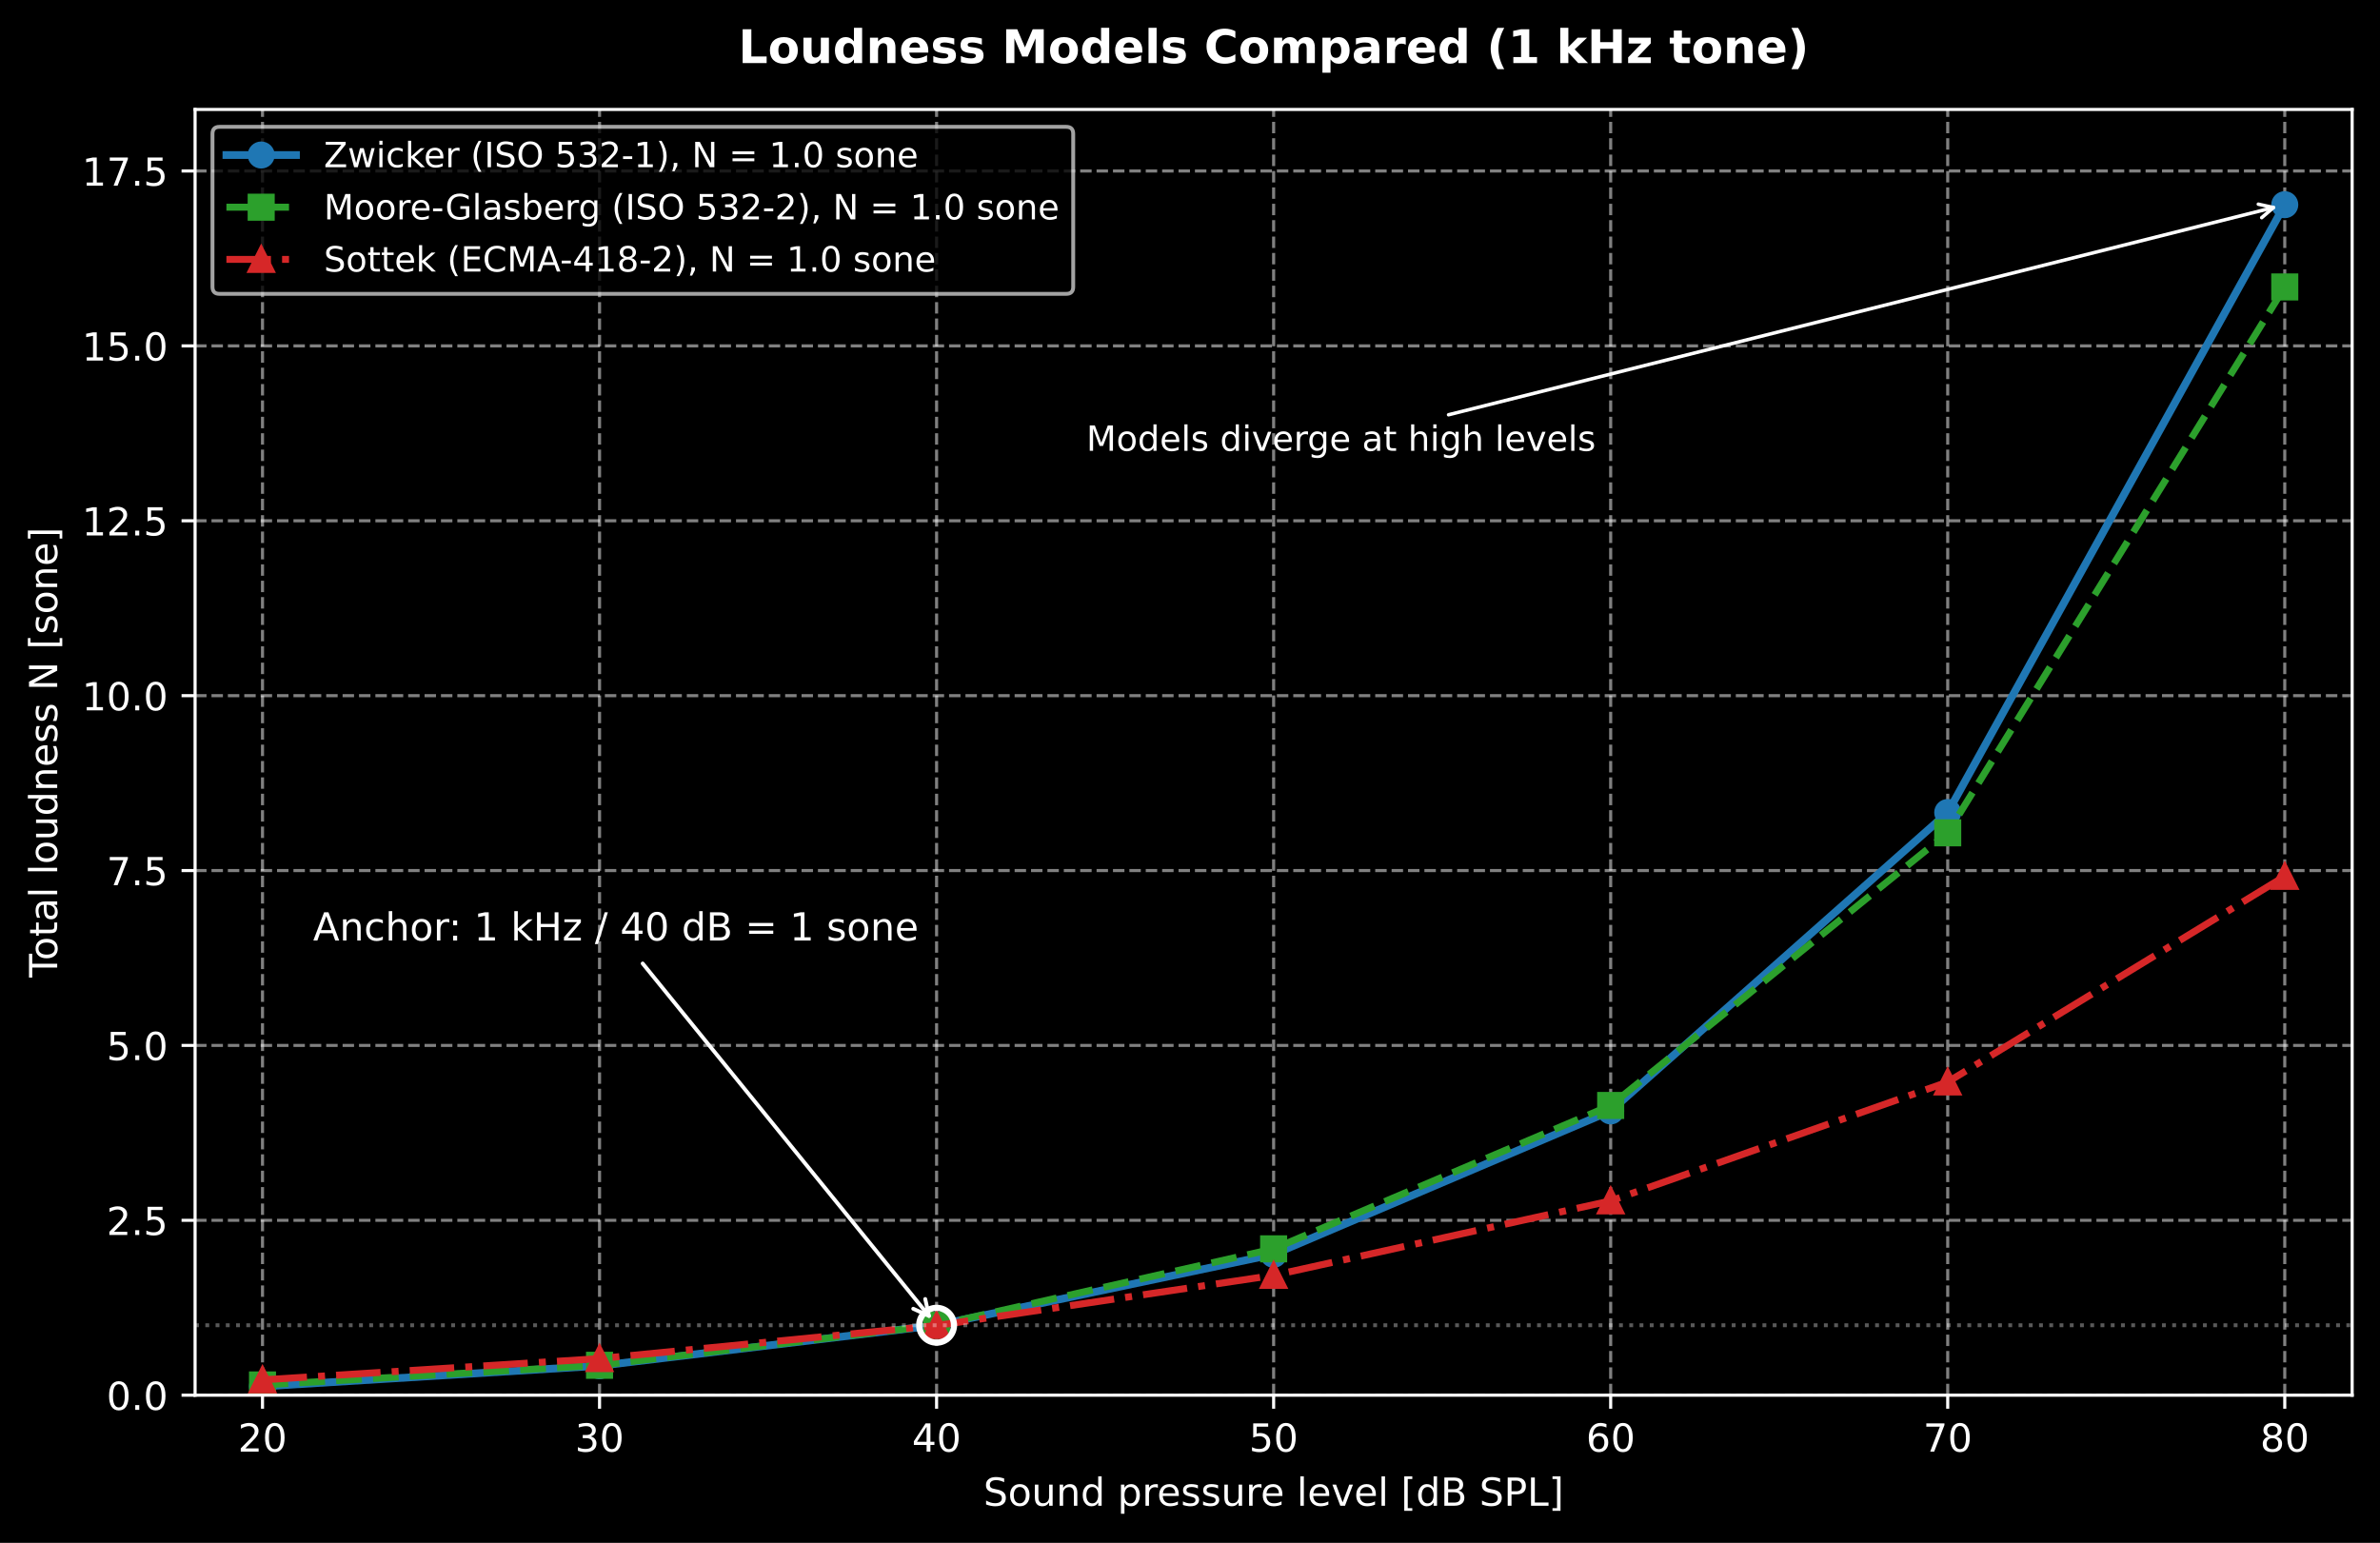
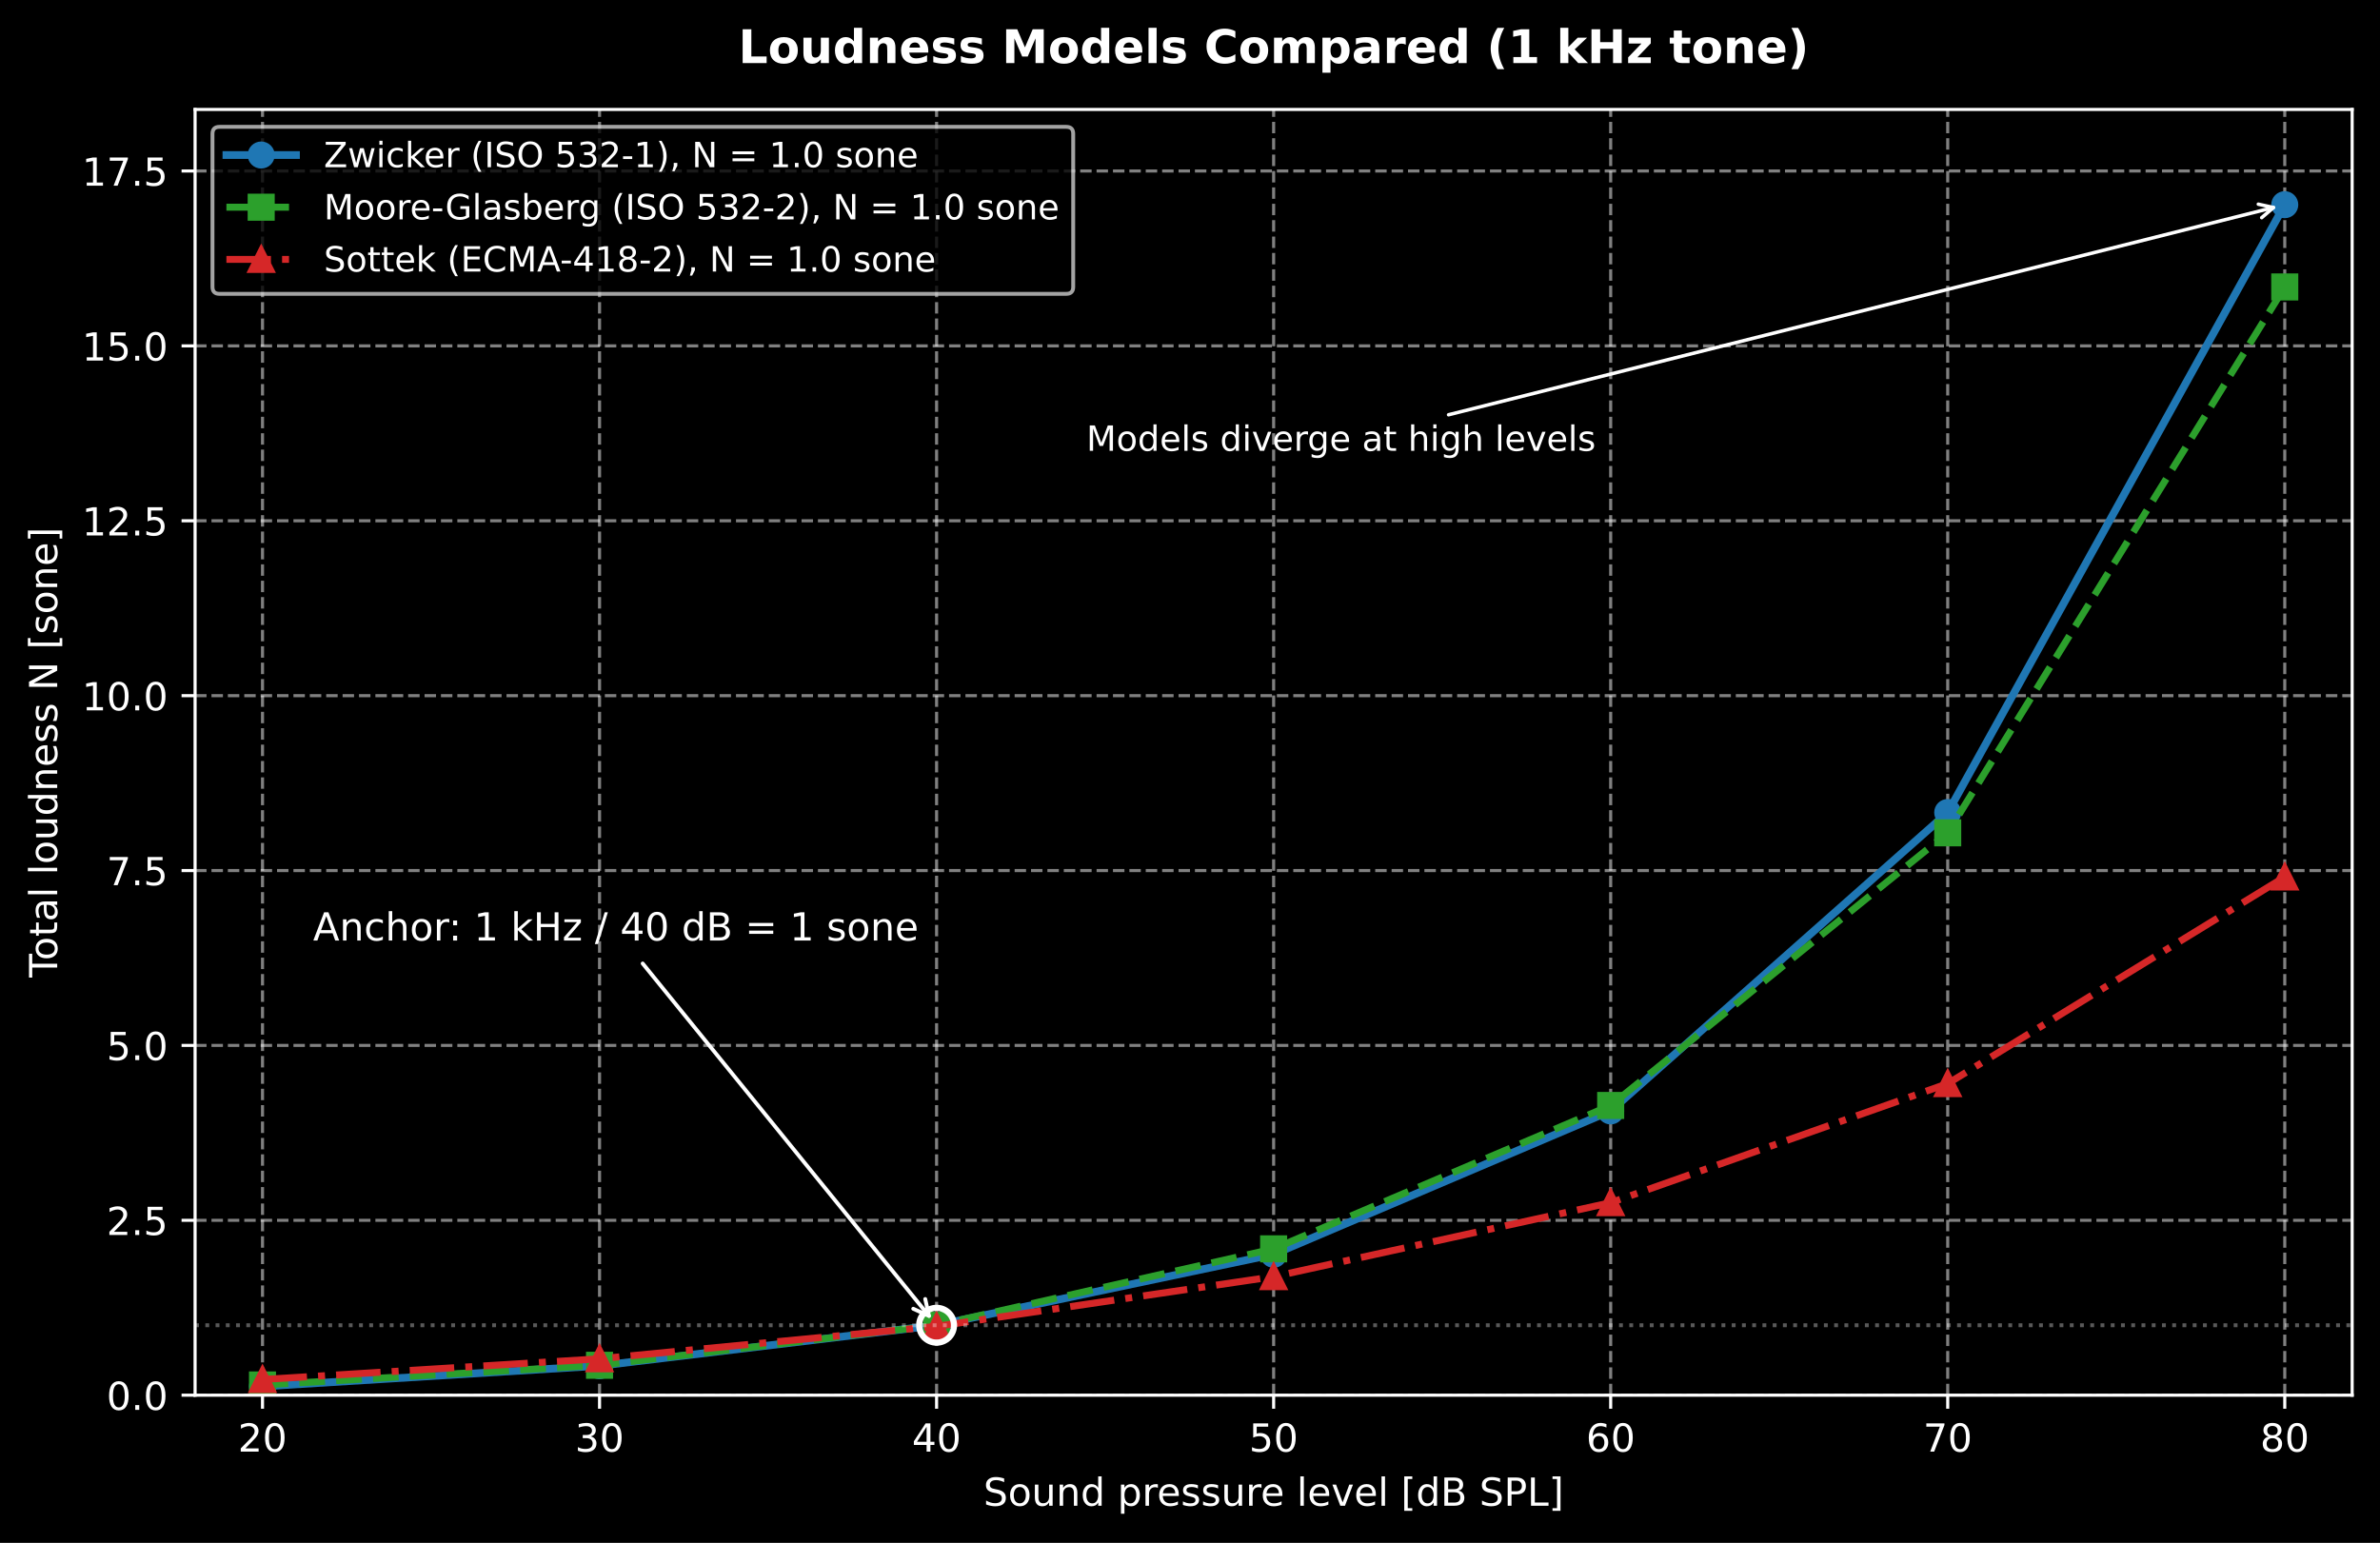
<svg xmlns="http://www.w3.org/2000/svg" xmlns:xlink="http://www.w3.org/1999/xlink" width="615.666pt" height="399.159pt" viewBox="0 0 615.666 399.159" version="1.1">
  <defs>
    <style type="text/css">*{stroke-linejoin: round; stroke-linecap: butt}</style>
  </defs>
  <g id="figure_1">
    <g id="patch_1">
      <path d="M 0 399.159  L 615.666 399.159  L 615.666 0  L 0 0  z " />
    </g>
    <g id="axes_1">
      <g id="patch_2">
        <path d="M 50.466 360.958  L 608.466 360.958  L 608.466 28.318  L 50.466 28.318  z " />
      </g>
      <g id="matplotlib.axis_1">
        <g id="xtick_1">
          <g id="line2d_1">
            <path d="M 67.904 360.958  L 67.904 28.318  " clip-path="url(#p98f7f7b983)" style="fill: none; stroke-dasharray: 2.96,1.28; stroke-dashoffset: 0; stroke: #ffffff; stroke-opacity: 0.5; stroke-width: 0.8" />
          </g>
          <g id="line2d_2">
            <defs>
              <path id="m8d14ee1197" d="M 0 0  L 0 3.5  " style="stroke: #ffffff; stroke-width: 0.8" />
            </defs>
            <g>
              <use xlink:href="#m8d14ee1197" x="67.904" y="360.958" style="fill: #ffffff; stroke: #ffffff; stroke-width: 0.8" />
            </g>
          </g>
          <g id="text_1">
            <text style="font-size: 10px; font-family: 'DejaVu Sans', 'Bitstream Vera Sans', 'Computer Modern Sans Serif', 'Lucida Grande', 'Verdana', 'Geneva', 'Lucid', 'Arial', 'Helvetica', 'Avant Garde', sans-serif; text-anchor: middle; fill: #ffffff" x="67.904" y="375.556" transform="rotate(-0 67.90391 375.5558)">20</text>
          </g>
        </g>
        <g id="xtick_2">
          <g id="line2d_3">
            <path d="M 155.091 360.958  L 155.091 28.318  " clip-path="url(#p98f7f7b983)" style="fill: none; stroke-dasharray: 2.96,1.28; stroke-dashoffset: 0; stroke: #ffffff; stroke-opacity: 0.5; stroke-width: 0.8" />
          </g>
          <g id="line2d_4">
            <g>
              <use xlink:href="#m8d14ee1197" x="155.091" y="360.958" style="fill: #ffffff; stroke: #ffffff; stroke-width: 0.8" />
            </g>
          </g>
          <g id="text_2">
            <text style="font-size: 10px; font-family: 'DejaVu Sans', 'Bitstream Vera Sans', 'Computer Modern Sans Serif', 'Lucida Grande', 'Verdana', 'Geneva', 'Lucid', 'Arial', 'Helvetica', 'Avant Garde', sans-serif; text-anchor: middle; fill: #ffffff" x="155.091" y="375.556" transform="rotate(-0 155.0914 375.5558)">30</text>
          </g>
        </g>
        <g id="xtick_3">
          <g id="line2d_5">
            <path d="M 242.279 360.958  L 242.279 28.318  " clip-path="url(#p98f7f7b983)" style="fill: none; stroke-dasharray: 2.96,1.28; stroke-dashoffset: 0; stroke: #ffffff; stroke-opacity: 0.5; stroke-width: 0.8" />
          </g>
          <g id="line2d_6">
            <g>
              <use xlink:href="#m8d14ee1197" x="242.279" y="360.958" style="fill: #ffffff; stroke: #ffffff; stroke-width: 0.8" />
            </g>
          </g>
          <g id="text_3">
            <text style="font-size: 10px; font-family: 'DejaVu Sans', 'Bitstream Vera Sans', 'Computer Modern Sans Serif', 'Lucida Grande', 'Verdana', 'Geneva', 'Lucid', 'Arial', 'Helvetica', 'Avant Garde', sans-serif; text-anchor: middle; fill: #ffffff" x="242.279" y="375.556" transform="rotate(-0 242.2789 375.5558)">40</text>
          </g>
        </g>
        <g id="xtick_4">
          <g id="line2d_7">
            <path d="M 329.466 360.958  L 329.466 28.318  " clip-path="url(#p98f7f7b983)" style="fill: none; stroke-dasharray: 2.96,1.28; stroke-dashoffset: 0; stroke: #ffffff; stroke-opacity: 0.5; stroke-width: 0.8" />
          </g>
          <g id="line2d_8">
            <g>
              <use xlink:href="#m8d14ee1197" x="329.466" y="360.958" style="fill: #ffffff; stroke: #ffffff; stroke-width: 0.8" />
            </g>
          </g>
          <g id="text_4">
            <text style="font-size: 10px; font-family: 'DejaVu Sans', 'Bitstream Vera Sans', 'Computer Modern Sans Serif', 'Lucida Grande', 'Verdana', 'Geneva', 'Lucid', 'Arial', 'Helvetica', 'Avant Garde', sans-serif; text-anchor: middle; fill: #ffffff" x="329.466" y="375.556" transform="rotate(-0 329.4664 375.5558)">50</text>
          </g>
        </g>
        <g id="xtick_5">
          <g id="line2d_9">
            <path d="M 416.654 360.958  L 416.654 28.318  " clip-path="url(#p98f7f7b983)" style="fill: none; stroke-dasharray: 2.96,1.28; stroke-dashoffset: 0; stroke: #ffffff; stroke-opacity: 0.5; stroke-width: 0.8" />
          </g>
          <g id="line2d_10">
            <g>
              <use xlink:href="#m8d14ee1197" x="416.654" y="360.958" style="fill: #ffffff; stroke: #ffffff; stroke-width: 0.8" />
            </g>
          </g>
          <g id="text_5">
            <text style="font-size: 10px; font-family: 'DejaVu Sans', 'Bitstream Vera Sans', 'Computer Modern Sans Serif', 'Lucida Grande', 'Verdana', 'Geneva', 'Lucid', 'Arial', 'Helvetica', 'Avant Garde', sans-serif; text-anchor: middle; fill: #ffffff" x="416.654" y="375.556" transform="rotate(-0 416.6539 375.5558)">60</text>
          </g>
        </g>
        <g id="xtick_6">
          <g id="line2d_11">
            <path d="M 503.841 360.958  L 503.841 28.318  " clip-path="url(#p98f7f7b983)" style="fill: none; stroke-dasharray: 2.96,1.28; stroke-dashoffset: 0; stroke: #ffffff; stroke-opacity: 0.5; stroke-width: 0.8" />
          </g>
          <g id="line2d_12">
            <g>
              <use xlink:href="#m8d14ee1197" x="503.841" y="360.958" style="fill: #ffffff; stroke: #ffffff; stroke-width: 0.8" />
            </g>
          </g>
          <g id="text_6">
            <text style="font-size: 10px; font-family: 'DejaVu Sans', 'Bitstream Vera Sans', 'Computer Modern Sans Serif', 'Lucida Grande', 'Verdana', 'Geneva', 'Lucid', 'Arial', 'Helvetica', 'Avant Garde', sans-serif; text-anchor: middle; fill: #ffffff" x="503.841" y="375.556" transform="rotate(-0 503.8414 375.5558)">70</text>
          </g>
        </g>
        <g id="xtick_7">
          <g id="line2d_13">
            <path d="M 591.029 360.958  L 591.029 28.318  " clip-path="url(#p98f7f7b983)" style="fill: none; stroke-dasharray: 2.96,1.28; stroke-dashoffset: 0; stroke: #ffffff; stroke-opacity: 0.5; stroke-width: 0.8" />
          </g>
          <g id="line2d_14">
            <g>
              <use xlink:href="#m8d14ee1197" x="591.029" y="360.958" style="fill: #ffffff; stroke: #ffffff; stroke-width: 0.8" />
            </g>
          </g>
          <g id="text_7">
            <text style="font-size: 10px; font-family: 'DejaVu Sans', 'Bitstream Vera Sans', 'Computer Modern Sans Serif', 'Lucida Grande', 'Verdana', 'Geneva', 'Lucid', 'Arial', 'Helvetica', 'Avant Garde', sans-serif; text-anchor: middle; fill: #ffffff" x="591.029" y="375.556" transform="rotate(-0 591.0289 375.5558)">80</text>
          </g>
        </g>
        <g id="text_8">
          <text style="font-size: 10px; font-family: 'DejaVu Sans', 'Bitstream Vera Sans', 'Computer Modern Sans Serif', 'Lucida Grande', 'Verdana', 'Geneva', 'Lucid', 'Arial', 'Helvetica', 'Avant Garde', sans-serif; text-anchor: middle; fill: #ffffff" x="329.466" y="389.557" transform="rotate(-0 329.4664 389.5566)">Sound pressure level [dB SPL]</text>
        </g>
      </g>
      <g id="matplotlib.axis_2">
        <g id="ytick_1">
          <g id="line2d_15">
            <path d="M 50.466 360.958  L 608.466 360.958  " clip-path="url(#p98f7f7b983)" style="fill: none; stroke-dasharray: 2.96,1.28; stroke-dashoffset: 0; stroke: #ffffff; stroke-opacity: 0.5; stroke-width: 0.8" />
          </g>
          <g id="line2d_16">
            <defs>
              <path id="m5e07181663" d="M 0 0  L -3.5 0  " style="stroke: #ffffff; stroke-width: 0.8" />
            </defs>
            <g>
              <use xlink:href="#m5e07181663" x="50.466" y="360.958" style="fill: #ffffff; stroke: #ffffff; stroke-width: 0.8" />
            </g>
          </g>
          <g id="text_9">
            <text style="font-size: 10px; font-family: 'DejaVu Sans', 'Bitstream Vera Sans', 'Computer Modern Sans Serif', 'Lucida Grande', 'Verdana', 'Geneva', 'Lucid', 'Arial', 'Helvetica', 'Avant Garde', sans-serif; text-anchor: end; fill: #ffffff" x="43.466" y="364.757" transform="rotate(-0 43.46641 364.757)">0.0</text>
          </g>
        </g>
        <g id="ytick_2">
          <g id="line2d_17">
            <path d="M 50.466 315.713  L 608.466 315.713  " clip-path="url(#p98f7f7b983)" style="fill: none; stroke-dasharray: 2.96,1.28; stroke-dashoffset: 0; stroke: #ffffff; stroke-opacity: 0.5; stroke-width: 0.8" />
          </g>
          <g id="line2d_18">
            <g>
              <use xlink:href="#m5e07181663" x="50.466" y="315.713" style="fill: #ffffff; stroke: #ffffff; stroke-width: 0.8" />
            </g>
          </g>
          <g id="text_10">
            <text style="font-size: 10px; font-family: 'DejaVu Sans', 'Bitstream Vera Sans', 'Computer Modern Sans Serif', 'Lucida Grande', 'Verdana', 'Geneva', 'Lucid', 'Arial', 'Helvetica', 'Avant Garde', sans-serif; text-anchor: end; fill: #ffffff" x="43.466" y="319.512" transform="rotate(-0 43.46641 319.5115)">2.5</text>
          </g>
        </g>
        <g id="ytick_3">
          <g id="line2d_19">
            <path d="M 50.466 270.467  L 608.466 270.467  " clip-path="url(#p98f7f7b983)" style="fill: none; stroke-dasharray: 2.96,1.28; stroke-dashoffset: 0; stroke: #ffffff; stroke-opacity: 0.5; stroke-width: 0.8" />
          </g>
          <g id="line2d_20">
            <g>
              <use xlink:href="#m5e07181663" x="50.466" y="270.467" style="fill: #ffffff; stroke: #ffffff; stroke-width: 0.8" />
            </g>
          </g>
          <g id="text_11">
            <text style="font-size: 10px; font-family: 'DejaVu Sans', 'Bitstream Vera Sans', 'Computer Modern Sans Serif', 'Lucida Grande', 'Verdana', 'Geneva', 'Lucid', 'Arial', 'Helvetica', 'Avant Garde', sans-serif; text-anchor: end; fill: #ffffff" x="43.466" y="274.266" transform="rotate(-0 43.46641 274.2661)">5.0</text>
          </g>
        </g>
        <g id="ytick_4">
          <g id="line2d_21">
            <path d="M 50.466 225.222  L 608.466 225.222  " clip-path="url(#p98f7f7b983)" style="fill: none; stroke-dasharray: 2.96,1.28; stroke-dashoffset: 0; stroke: #ffffff; stroke-opacity: 0.5; stroke-width: 0.8" />
          </g>
          <g id="line2d_22">
            <g>
              <use xlink:href="#m5e07181663" x="50.466" y="225.222" style="fill: #ffffff; stroke: #ffffff; stroke-width: 0.8" />
            </g>
          </g>
          <g id="text_12">
            <text style="font-size: 10px; font-family: 'DejaVu Sans', 'Bitstream Vera Sans', 'Computer Modern Sans Serif', 'Lucida Grande', 'Verdana', 'Geneva', 'Lucid', 'Arial', 'Helvetica', 'Avant Garde', sans-serif; text-anchor: end; fill: #ffffff" x="43.466" y="229.021" transform="rotate(-0 43.46641 229.0206)">7.5</text>
          </g>
        </g>
        <g id="ytick_5">
          <g id="line2d_23">
            <path d="M 50.466 179.976  L 608.466 179.976  " clip-path="url(#p98f7f7b983)" style="fill: none; stroke-dasharray: 2.96,1.28; stroke-dashoffset: 0; stroke: #ffffff; stroke-opacity: 0.5; stroke-width: 0.8" />
          </g>
          <g id="line2d_24">
            <g>
              <use xlink:href="#m5e07181663" x="50.466" y="179.976" style="fill: #ffffff; stroke: #ffffff; stroke-width: 0.8" />
            </g>
          </g>
          <g id="text_13">
            <text style="font-size: 10px; font-family: 'DejaVu Sans', 'Bitstream Vera Sans', 'Computer Modern Sans Serif', 'Lucida Grande', 'Verdana', 'Geneva', 'Lucid', 'Arial', 'Helvetica', 'Avant Garde', sans-serif; text-anchor: end; fill: #ffffff" x="43.466" y="183.775" transform="rotate(-0 43.46641 183.7752)">10.0</text>
          </g>
        </g>
        <g id="ytick_6">
          <g id="line2d_25">
            <path d="M 50.466 134.731  L 608.466 134.731  " clip-path="url(#p98f7f7b983)" style="fill: none; stroke-dasharray: 2.96,1.28; stroke-dashoffset: 0; stroke: #ffffff; stroke-opacity: 0.5; stroke-width: 0.8" />
          </g>
          <g id="line2d_26">
            <g>
              <use xlink:href="#m5e07181663" x="50.466" y="134.731" style="fill: #ffffff; stroke: #ffffff; stroke-width: 0.8" />
            </g>
          </g>
          <g id="text_14">
            <text style="font-size: 10px; font-family: 'DejaVu Sans', 'Bitstream Vera Sans', 'Computer Modern Sans Serif', 'Lucida Grande', 'Verdana', 'Geneva', 'Lucid', 'Arial', 'Helvetica', 'Avant Garde', sans-serif; text-anchor: end; fill: #ffffff" x="43.466" y="138.53" transform="rotate(-0 43.46641 138.5297)">12.5</text>
          </g>
        </g>
        <g id="ytick_7">
          <g id="line2d_27">
            <path d="M 50.466 89.485  L 608.466 89.485  " clip-path="url(#p98f7f7b983)" style="fill: none; stroke-dasharray: 2.96,1.28; stroke-dashoffset: 0; stroke: #ffffff; stroke-opacity: 0.5; stroke-width: 0.8" />
          </g>
          <g id="line2d_28">
            <g>
              <use xlink:href="#m5e07181663" x="50.466" y="89.485" style="fill: #ffffff; stroke: #ffffff; stroke-width: 0.8" />
            </g>
          </g>
          <g id="text_15">
            <text style="font-size: 10px; font-family: 'DejaVu Sans', 'Bitstream Vera Sans', 'Computer Modern Sans Serif', 'Lucida Grande', 'Verdana', 'Geneva', 'Lucid', 'Arial', 'Helvetica', 'Avant Garde', sans-serif; text-anchor: end; fill: #ffffff" x="43.466" y="93.284" transform="rotate(-0 43.46641 93.28429)">15.0</text>
          </g>
        </g>
        <g id="ytick_8">
          <g id="line2d_29">
            <path d="M 50.466 44.24  L 608.466 44.24  " clip-path="url(#p98f7f7b983)" style="fill: none; stroke-dasharray: 2.96,1.28; stroke-dashoffset: 0; stroke: #ffffff; stroke-opacity: 0.5; stroke-width: 0.8" />
          </g>
          <g id="line2d_30">
            <g>
              <use xlink:href="#m5e07181663" x="50.466" y="44.24" style="fill: #ffffff; stroke: #ffffff; stroke-width: 0.8" />
            </g>
          </g>
          <g id="text_16">
            <text style="font-size: 10px; font-family: 'DejaVu Sans', 'Bitstream Vera Sans', 'Computer Modern Sans Serif', 'Lucida Grande', 'Verdana', 'Geneva', 'Lucid', 'Arial', 'Helvetica', 'Avant Garde', sans-serif; text-anchor: end; fill: #ffffff" x="43.466" y="48.039" transform="rotate(-0 43.46641 48.03884)">17.5</text>
          </g>
        </g>
        <g id="text_17">
          <text style="font-size: 10px; font-family: 'DejaVu Sans', 'Bitstream Vera Sans', 'Computer Modern Sans Serif', 'Lucida Grande', 'Verdana', 'Geneva', 'Lucid', 'Arial', 'Helvetica', 'Avant Garde', sans-serif; text-anchor: middle; fill: #ffffff" x="14.798" y="194.638" transform="rotate(-90 14.79844 194.6381)">Total loudness N [sone]</text>
        </g>
      </g>
      <g id="line2d_31">
        <path d="M 67.904 358.681  L 155.091 353.346  L 242.279 342.86  L 329.466 324.509  L 416.654 287.411  L 503.841 210.207  L 591.029 52.958  " clip-path="url(#p98f7f7b983)" style="fill: none; stroke: #1f77b4; stroke-width: 2; stroke-linecap: square" />
        <defs>
          <path id="m49466b02c9" d="M 0 3  C 0.796 3 1.559 2.684 2.121 2.121  C 2.684 1.559 3 0.796 3 0  C 3 -0.796 2.684 -1.559 2.121 -2.121  C 1.559 -2.684 0.796 -3 0 -3  C -0.796 -3 -1.559 -2.684 -2.121 -2.121  C -2.684 -1.559 -3 -0.796 -3 0  C -3 0.796 -2.684 1.559 -2.121 2.121  C -1.559 2.684 -0.796 3 0 3  z " style="stroke: #1f77b4" />
        </defs>
        <g clip-path="url(#p98f7f7b983)">
          <use xlink:href="#m49466b02c9" x="67.904" y="358.681" style="fill: #1f77b4; stroke: #1f77b4" />
          <use xlink:href="#m49466b02c9" x="155.091" y="353.346" style="fill: #1f77b4; stroke: #1f77b4" />
          <use xlink:href="#m49466b02c9" x="242.279" y="342.86" style="fill: #1f77b4; stroke: #1f77b4" />
          <use xlink:href="#m49466b02c9" x="329.466" y="324.509" style="fill: #1f77b4; stroke: #1f77b4" />
          <use xlink:href="#m49466b02c9" x="416.654" y="287.411" style="fill: #1f77b4; stroke: #1f77b4" />
          <use xlink:href="#m49466b02c9" x="503.841" y="210.207" style="fill: #1f77b4; stroke: #1f77b4" />
          <use xlink:href="#m49466b02c9" x="591.029" y="52.958" style="fill: #1f77b4; stroke: #1f77b4" />
        </g>
      </g>
      <g id="line2d_32">
        <path d="M 67.904 358.312  L 155.091 353.221  L 242.279 342.858  L 329.466 323.092  L 416.654 286.001  L 503.841 215.465  L 591.029 74.237  " clip-path="url(#p98f7f7b983)" style="fill: none; stroke-dasharray: 6.66,2.88; stroke-dashoffset: 0; stroke: #2ca02c; stroke-width: 1.8" />
        <defs>
          <path id="m17eb9bc728" d="M -3 3  L 3 3  L 3 -3  L -3 -3  z " style="stroke: #2ca02c; stroke-linejoin: miter" />
        </defs>
        <g clip-path="url(#p98f7f7b983)">
          <use xlink:href="#m17eb9bc728" x="67.904" y="358.312" style="fill: #2ca02c; stroke: #2ca02c; stroke-linejoin: miter" />
          <use xlink:href="#m17eb9bc728" x="155.091" y="353.221" style="fill: #2ca02c; stroke: #2ca02c; stroke-linejoin: miter" />
          <use xlink:href="#m17eb9bc728" x="242.279" y="342.858" style="fill: #2ca02c; stroke: #2ca02c; stroke-linejoin: miter" />
          <use xlink:href="#m17eb9bc728" x="329.466" y="323.092" style="fill: #2ca02c; stroke: #2ca02c; stroke-linejoin: miter" />
          <use xlink:href="#m17eb9bc728" x="416.654" y="286.001" style="fill: #2ca02c; stroke: #2ca02c; stroke-linejoin: miter" />
          <use xlink:href="#m17eb9bc728" x="503.841" y="215.465" style="fill: #2ca02c; stroke: #2ca02c; stroke-linejoin: miter" />
          <use xlink:href="#m17eb9bc728" x="591.029" y="74.237" style="fill: #2ca02c; stroke: #2ca02c; stroke-linejoin: miter" />
        </g>
      </g>
      <g id="line2d_33">
-         <path d="M 67.904 356.993  L 155.091 351.488  L 242.279 342.933  L 329.466 329.953  L 416.654 310.68  L 503.841 279.926  L 591.029 226.718  " clip-path="url(#p98f7f7b983)" style="fill: none; stroke-dasharray: 11.52,2.88,1.8,2.88; stroke-dashoffset: 0; stroke: #d62728; stroke-width: 1.8" />
+         <path d="M 67.904 356.899  L 155.091 351.539  L 242.279 343.14  L 329.466 330.293  L 416.654 311.148  L 503.841 280.342  L 591.029 226.887  " clip-path="url(#p98f7f7b983)" style="fill: none; stroke-dasharray: 11.52,2.88,1.8,2.88; stroke-dashoffset: 0; stroke: #d62728; stroke-width: 1.8" />
        <defs>
          <path id="ma5ac042292" d="M 0 -3  L -3 3  L 3 3  z " style="stroke: #d62728; stroke-linejoin: miter" />
        </defs>
        <g clip-path="url(#p98f7f7b983)">
-           <use xlink:href="#ma5ac042292" x="67.904" y="356.993" style="fill: #d62728; stroke: #d62728; stroke-linejoin: miter" />
-           <use xlink:href="#ma5ac042292" x="155.091" y="351.488" style="fill: #d62728; stroke: #d62728; stroke-linejoin: miter" />
-           <use xlink:href="#ma5ac042292" x="242.279" y="342.933" style="fill: #d62728; stroke: #d62728; stroke-linejoin: miter" />
-           <use xlink:href="#ma5ac042292" x="329.466" y="329.953" style="fill: #d62728; stroke: #d62728; stroke-linejoin: miter" />
-           <use xlink:href="#ma5ac042292" x="416.654" y="310.68" style="fill: #d62728; stroke: #d62728; stroke-linejoin: miter" />
-           <use xlink:href="#ma5ac042292" x="503.841" y="279.926" style="fill: #d62728; stroke: #d62728; stroke-linejoin: miter" />
-           <use xlink:href="#ma5ac042292" x="591.029" y="226.718" style="fill: #d62728; stroke: #d62728; stroke-linejoin: miter" />
+           <use xlink:href="#ma5ac042292" x="67.904" y="356.899" style="fill: #d62728; stroke: #d62728; stroke-linejoin: miter" />
+           <use xlink:href="#ma5ac042292" x="155.091" y="351.539" style="fill: #d62728; stroke: #d62728; stroke-linejoin: miter" />
+           <use xlink:href="#ma5ac042292" x="242.279" y="343.14" style="fill: #d62728; stroke: #d62728; stroke-linejoin: miter" />
+           <use xlink:href="#ma5ac042292" x="329.466" y="330.293" style="fill: #d62728; stroke: #d62728; stroke-linejoin: miter" />
+           <use xlink:href="#ma5ac042292" x="416.654" y="311.148" style="fill: #d62728; stroke: #d62728; stroke-linejoin: miter" />
+           <use xlink:href="#ma5ac042292" x="503.841" y="280.342" style="fill: #d62728; stroke: #d62728; stroke-linejoin: miter" />
+           <use xlink:href="#ma5ac042292" x="591.029" y="226.887" style="fill: #d62728; stroke: #d62728; stroke-linejoin: miter" />
        </g>
      </g>
      <g id="line2d_34">
        <path d="M 50.466 342.86  L 608.466 342.86  " clip-path="url(#p98f7f7b983)" style="fill: none; stroke-dasharray: 1,1.65; stroke-dashoffset: 0; stroke: #ffffff; stroke-opacity: 0.35" />
      </g>
      <g id="patch_3">
        <path d="M 50.466 360.958  L 50.466 28.318  " style="fill: none; stroke: #ffffff; stroke-width: 0.8; stroke-linejoin: miter; stroke-linecap: square" />
      </g>
      <g id="patch_4">
        <path d="M 608.466 360.958  L 608.466 28.318  " style="fill: none; stroke: #ffffff; stroke-width: 0.8; stroke-linejoin: miter; stroke-linecap: square" />
      </g>
      <g id="patch_5">
        <path d="M 50.466 360.958  L 608.466 360.958  " style="fill: none; stroke: #ffffff; stroke-width: 0.8; stroke-linejoin: miter; stroke-linecap: square" />
      </g>
      <g id="patch_6">
        <path d="M 50.466 28.318  L 608.466 28.318  " style="fill: none; stroke: #ffffff; stroke-width: 0.8; stroke-linejoin: miter; stroke-linecap: square" />
      </g>
      <g id="patch_7">
        <path d="M 166.253 249.273  Q 203.636 295.291 240.314 340.441  " style="fill: none; stroke: #ffffff; stroke-linecap: round" />
        <path d="M 239.344 336.076  L 240.314 340.441  L 236.24 338.598  " style="fill: none; stroke: #ffffff; stroke-linecap: round" />
      </g>
      <g id="text_18">
        <text style="font-size: 10px; font-family: 'DejaVu Sans', 'Bitstream Vera Sans', 'Computer Modern Sans Serif', 'Lucida Grande', 'Verdana', 'Geneva', 'Lucid', 'Arial', 'Helvetica', 'Avant Garde', sans-serif; text-anchor: start; fill: #ffffff" x="80.982" y="243.32" transform="rotate(-0 80.98203 243.32)">Anchor: 1 kHz / 40 dB = 1 sone</text>
      </g>
      <g id="patch_8">
        <path d="M 374.716 107.307  Q 481.904 80.376 588.116 53.69  " style="fill: none; stroke: #ffffff; stroke-width: 0.9; stroke-linecap: round" />
        <path d="M 584.185 52.822  L 588.116 53.69  L 585.063 56.313  " style="fill: none; stroke: #ffffff; stroke-width: 0.9; stroke-linecap: round" />
      </g>
      <g id="text_19">
        <text style="font-size: 9px; font-family: 'DejaVu Sans', 'Bitstream Vera Sans', 'Computer Modern Sans Serif', 'Lucida Grande', 'Verdana', 'Geneva', 'Lucid', 'Arial', 'Helvetica', 'Avant Garde', sans-serif; text-anchor: middle; fill: #ffffff" x="346.904" y="116.633" transform="rotate(-0 346.9039 116.6327)">Models diverge at high levels</text>
      </g>
      <g id="text_20">
        <text style="font-weight: 700; font-size: 12px; font-family: 'DejaVu Sans', 'Bitstream Vera Sans', 'Computer Modern Sans Serif', 'Lucida Grande', 'Verdana', 'Geneva', 'Lucid', 'Arial', 'Helvetica', 'Avant Garde', sans-serif; text-anchor: middle; fill: #ffffff" x="329.466" y="16.318" transform="rotate(-0 329.4664 16.31812)">Loudness Models Compared (1 kHz tone)</text>
      </g>
      <g id="line2d_35">
        <defs>
          <path id="m270b3e3f70" d="M 0 4.5  C 1.193 4.5 2.338 4.026 3.182 3.182  C 4.026 2.338 4.5 1.193 4.5 0  C 4.5 -1.193 4.026 -2.338 3.182 -3.182  C 2.338 -4.026 1.193 -4.5 0 -4.5  C -1.193 -4.5 -2.338 -4.026 -3.182 -3.182  C -4.026 -2.338 -4.5 -1.193 -4.5 0  C -4.5 1.193 -4.026 2.338 -3.182 3.182  C -2.338 4.026 -1.193 4.5 0 4.5  z " style="stroke: #ffffff; stroke-width: 1.6" />
        </defs>
        <g clip-path="url(#p98f7f7b983)">
          <use xlink:href="#m270b3e3f70" x="242.279" y="342.86" style="fill-opacity: 0; stroke: #ffffff; stroke-width: 1.6" />
        </g>
      </g>
      <g id="legend_1">
        <g id="patch_9">
          <path d="M 56.766 76.02  L 275.821 76.02  Q 277.621 76.02 277.621 74.22  L 277.621 34.618  Q 277.621 32.818 275.821 32.818  L 56.766 32.818  Q 54.966 32.818 54.966 34.618  L 54.966 74.22  Q 54.966 76.02 56.766 76.02  z " style="opacity: 0.8; stroke: #cccccc; stroke-linejoin: miter" />
        </g>
        <g id="line2d_36">
          <path d="M 58.566 40.107  L 67.566 40.107  L 76.566 40.107  " style="fill: none; stroke: #1f77b4; stroke-width: 2; stroke-linecap: square" />
          <g>
            <use xlink:href="#m49466b02c9" x="67.566" y="40.107" style="fill: #1f77b4; stroke: #1f77b4" />
          </g>
        </g>
        <g id="text_21">
          <text style="font-size: 9px; font-family: 'DejaVu Sans', 'Bitstream Vera Sans', 'Computer Modern Sans Serif', 'Lucida Grande', 'Verdana', 'Geneva', 'Lucid', 'Arial', 'Helvetica', 'Avant Garde', sans-serif; text-anchor: start; fill: #ffffff" x="83.766" y="43.257" transform="rotate(-0 83.76641 43.25672)">Zwicker (ISO 532-1), N = 1.0 sone</text>
        </g>
        <g id="line2d_37">
          <path d="M 58.566 53.607  L 67.566 53.607  L 76.566 53.607  " style="fill: none; stroke-dasharray: 6.66,2.88; stroke-dashoffset: 0; stroke: #2ca02c; stroke-width: 1.8" />
          <g>
            <use xlink:href="#m17eb9bc728" x="67.566" y="53.607" style="fill: #2ca02c; stroke: #2ca02c; stroke-linejoin: miter" />
          </g>
        </g>
        <g id="text_22">
          <text style="font-size: 9px; font-family: 'DejaVu Sans', 'Bitstream Vera Sans', 'Computer Modern Sans Serif', 'Lucida Grande', 'Verdana', 'Geneva', 'Lucid', 'Arial', 'Helvetica', 'Avant Garde', sans-serif; text-anchor: start; fill: #ffffff" x="83.766" y="56.757" transform="rotate(-0 83.76641 56.75742)">Moore-Glasberg (ISO 532-2), N = 1.0 sone</text>
        </g>
        <g id="line2d_38">
          <path d="M 58.566 67.108  L 67.566 67.108  L 76.566 67.108  " style="fill: none; stroke-dasharray: 11.52,2.88,1.8,2.88; stroke-dashoffset: 0; stroke: #d62728; stroke-width: 1.8" />
          <g>
            <use xlink:href="#ma5ac042292" x="67.566" y="67.108" style="fill: #d62728; stroke: #d62728; stroke-linejoin: miter" />
          </g>
        </g>
        <g id="text_23">
          <text style="font-size: 9px; font-family: 'DejaVu Sans', 'Bitstream Vera Sans', 'Computer Modern Sans Serif', 'Lucida Grande', 'Verdana', 'Geneva', 'Lucid', 'Arial', 'Helvetica', 'Avant Garde', sans-serif; text-anchor: start; fill: #ffffff" x="83.766" y="70.258" transform="rotate(-0 83.76641 70.25813)">Sottek (ECMA-418-2), N = 1.0 sone</text>
        </g>
      </g>
    </g>
  </g>
  <defs>
    <clipPath id="p98f7f7b983">
      <rect x="50.466" y="28.318" width="558" height="332.64" />
    </clipPath>
  </defs>
</svg>
